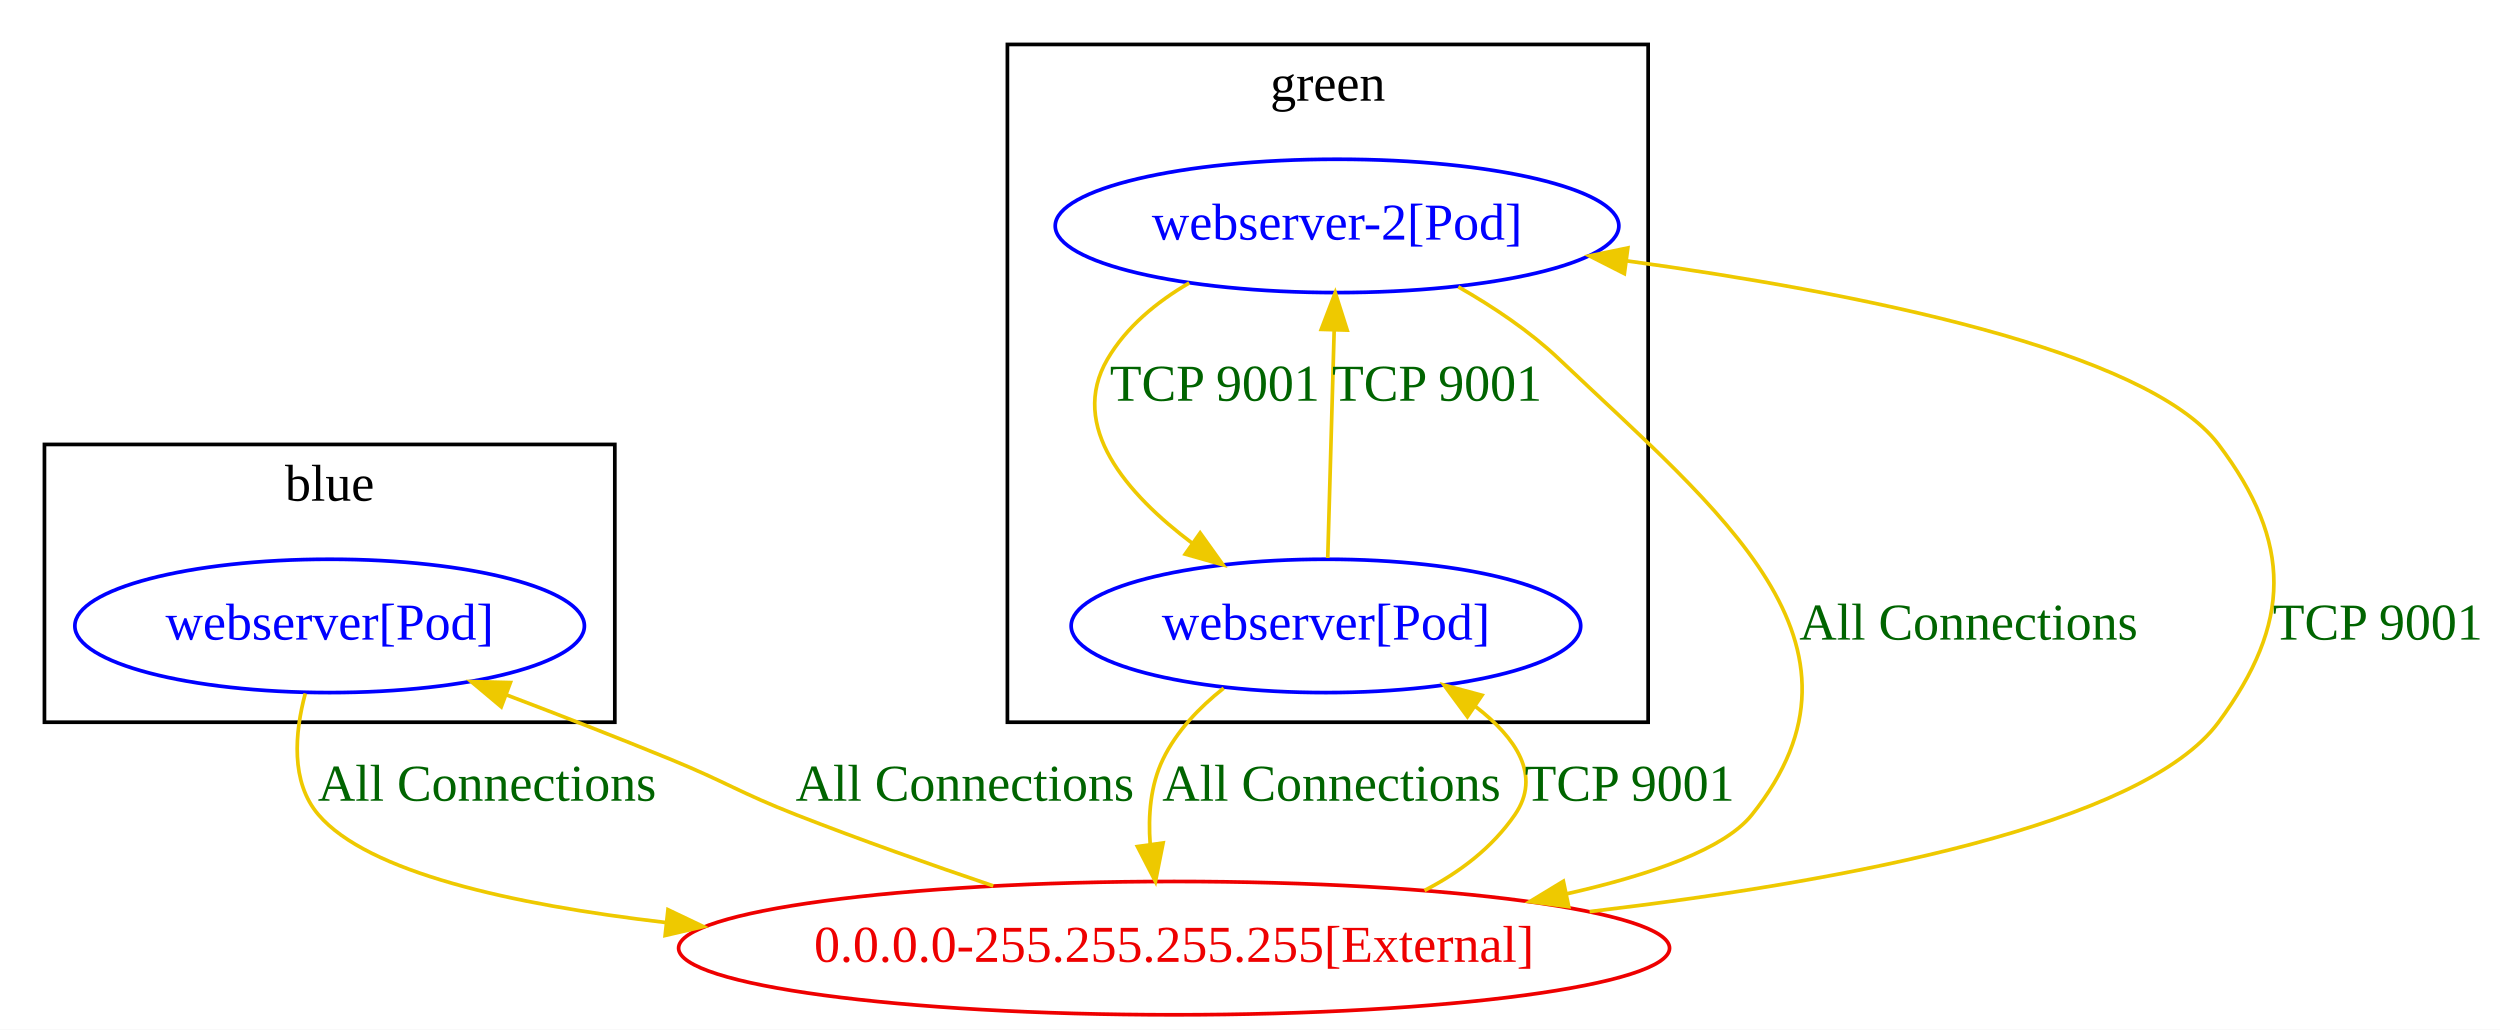
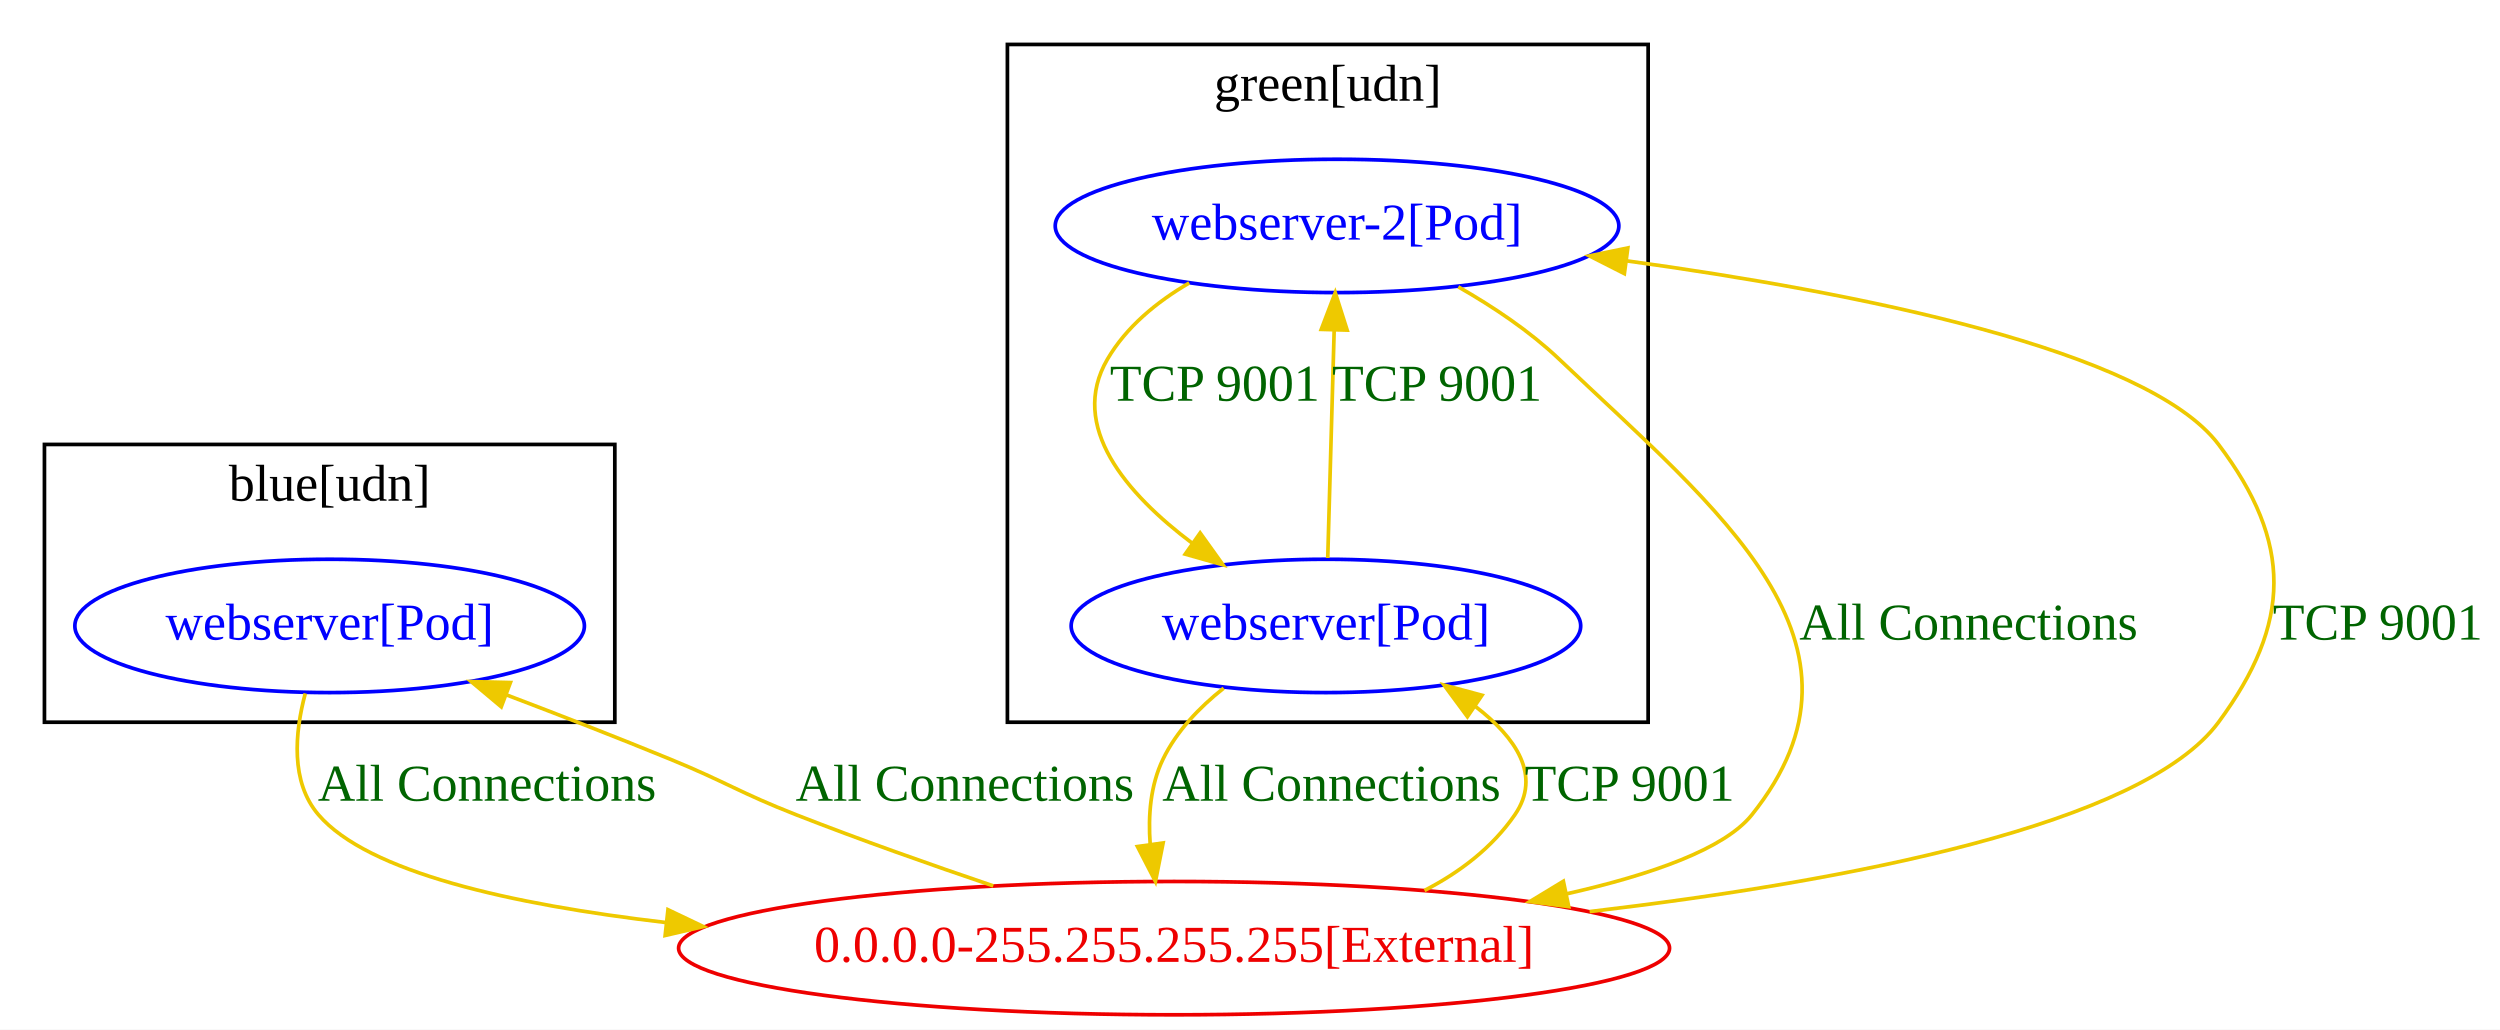
<svg xmlns="http://www.w3.org/2000/svg" width="675pt" height="278pt" viewBox="0.00 0.00 675.00 278.00">
  <g id="graph0" class="graph" transform="scale(1 1) rotate(0) translate(4 274)">
    <polygon fill="white" stroke="transparent" points="-4,4 -4,-274 671,-274 671,4 -4,4" />
    <g id="clust2" class="cluster">
      <polygon fill="none" stroke="black" points="268,-79 268,-262 441,-262 441,-79 268,-79" />
-       <text text-anchor="middle" x="354.5" y="-246.8" font-family="Times New Roman,serif" font-size="14.00">green</text>
+       <text text-anchor="middle" x="354.5" y="-246.8" font-family="Times New Roman,serif" font-size="14.00">green[udn]</text>
    </g>
    <g id="clust1" class="cluster">
      <polygon fill="none" stroke="black" points="8,-79 8,-154 162,-154 162,-79 8,-79" />
-       <text text-anchor="middle" x="85" y="-138.8" font-family="Times New Roman,serif" font-size="14.00">blue</text>
+       <text text-anchor="middle" x="85" y="-138.8" font-family="Times New Roman,serif" font-size="14.00">blue[udn]</text>
    </g>
    <g id="node1" class="node">
      <ellipse fill="none" stroke="blue" cx="85" cy="-105" rx="68.79" ry="18" />
      <text text-anchor="middle" x="85" y="-101.3" font-family="Times New Roman,serif" font-size="14.00" fill="blue">webserver[Pod]</text>
    </g>
    <g id="node4" class="node">
      <ellipse fill="none" stroke="#ee0000" cx="313" cy="-18" rx="133.78" ry="18" />
      <text text-anchor="middle" x="313" y="-14.3" font-family="Times New Roman,serif" font-size="14.00" fill="#ee0000">0.0.0.0-255.255.255.255[External]</text>
    </g>
    <g id="edge4" class="edge">
      <path fill="none" stroke="#eec900" d="M78.43,-86.78C75.58,-76.12 74.4,-62.84 82,-54 95.31,-38.52 133.88,-29.8 175.78,-24.92" />
      <polygon fill="#eec900" stroke="#eec900" points="176.35,-28.38 185.91,-23.82 175.59,-21.42 176.35,-28.38" />
      <text text-anchor="middle" x="127.5" y="-57.8" font-family="Times New Roman,serif" font-size="14.00" fill="darkgreen">All Connections</text>
    </g>
    <g id="node2" class="node">
      <ellipse fill="none" stroke="blue" cx="357" cy="-213" rx="76.09" ry="18" />
      <text text-anchor="middle" x="357" y="-209.3" font-family="Times New Roman,serif" font-size="14.00" fill="blue">webserver-2[Pod]</text>
    </g>
    <g id="node3" class="node">
      <ellipse fill="none" stroke="blue" cx="354" cy="-105" rx="68.79" ry="18" />
      <text text-anchor="middle" x="354" y="-101.3" font-family="Times New Roman,serif" font-size="14.00" fill="blue">webserver[Pod]</text>
    </g>
    <g id="edge6" class="edge">
      <path fill="none" stroke="#eec900" d="M317.09,-197.6C308.31,-192.49 300.11,-185.75 295,-177 284.42,-158.88 300.1,-140.72 317.94,-127.3" />
      <polygon fill="#eec900" stroke="#eec900" points="320.04,-130.1 326.21,-121.49 316.01,-124.38 320.04,-130.1" />
      <text text-anchor="middle" x="324" y="-165.8" font-family="Times New Roman,serif" font-size="14.00" fill="darkgreen">TCP 9001</text>
    </g>
    <g id="edge5" class="edge">
      <path fill="none" stroke="#eec900" d="M389.74,-196.55C399.17,-191.17 409.05,-184.56 417,-177 460,-136.09 506.09,-100.33 469,-54 461.64,-44.8 442.01,-37.86 419.06,-32.68" />
      <polygon fill="#eec900" stroke="#eec900" points="419.55,-29.21 409.05,-30.57 418.11,-36.06 419.55,-29.21" />
      <text text-anchor="middle" x="527.5" y="-101.3" font-family="Times New Roman,serif" font-size="14.00" fill="darkgreen">All Connections</text>
    </g>
    <g id="edge8" class="edge">
      <path fill="none" stroke="#eec900" d="M354.49,-123.34C354.96,-140.04 355.69,-165.55 356.23,-184.93" />
      <polygon fill="#eec900" stroke="#eec900" points="352.74,-185.07 356.52,-194.97 359.73,-184.87 352.74,-185.07" />
      <text text-anchor="middle" x="384" y="-165.8" font-family="Times New Roman,serif" font-size="14.00" fill="darkgreen">TCP 9001</text>
    </g>
    <g id="edge7" class="edge">
      <path fill="none" stroke="#eec900" d="M326.39,-88.2C319.81,-82.99 313.65,-76.56 310,-69 306.62,-62 305.97,-53.79 306.55,-46.08" />
      <polygon fill="#eec900" stroke="#eec900" points="310.04,-46.4 307.97,-36.01 303.11,-45.43 310.04,-46.4" />
      <text text-anchor="middle" x="355.5" y="-57.8" font-family="Times New Roman,serif" font-size="14.00" fill="darkgreen">All Connections</text>
    </g>
    <g id="edge1" class="edge">
      <path fill="none" stroke="#eec900" d="M264.18,-34.81C247.23,-40.55 228.17,-47.28 211,-54 195.62,-60.02 192.28,-62.73 177,-69 162.74,-74.85 147.11,-80.93 132.85,-86.34" />
      <polygon fill="#eec900" stroke="#eec900" points="131.34,-83.16 123.22,-89.97 133.81,-89.71 131.34,-83.16" />
      <text text-anchor="middle" x="256.5" y="-57.8" font-family="Times New Roman,serif" font-size="14.00" fill="darkgreen">All Connections</text>
    </g>
    <g id="edge2" class="edge">
      <path fill="none" stroke="#eec900" d="M425.2,-27.87C494.73,-36.06 574.57,-51.31 595,-79 614.79,-105.82 615.09,-127.4 595,-154 575.72,-179.51 496.97,-195.07 435.27,-203.56" />
      <polygon fill="#eec900" stroke="#eec900" points="434.58,-200.12 425.13,-204.91 435.51,-207.06 434.58,-200.12" />
      <text text-anchor="middle" x="638" y="-101.3" font-family="Times New Roman,serif" font-size="14.00" fill="darkgreen">TCP 9001</text>
    </g>
    <g id="edge3" class="edge">
      <path fill="none" stroke="#eec900" d="M380.61,-33.57C390.21,-38.52 398.89,-45.14 405,-54 412.31,-64.6 405.3,-74.82 394.39,-83.23" />
      <polygon fill="#eec900" stroke="#eec900" points="392.2,-80.49 385.9,-89.02 396.14,-86.28 392.2,-80.49" />
      <text text-anchor="middle" x="436" y="-57.8" font-family="Times New Roman,serif" font-size="14.00" fill="darkgreen">TCP 9001</text>
    </g>
  </g>
</svg>
